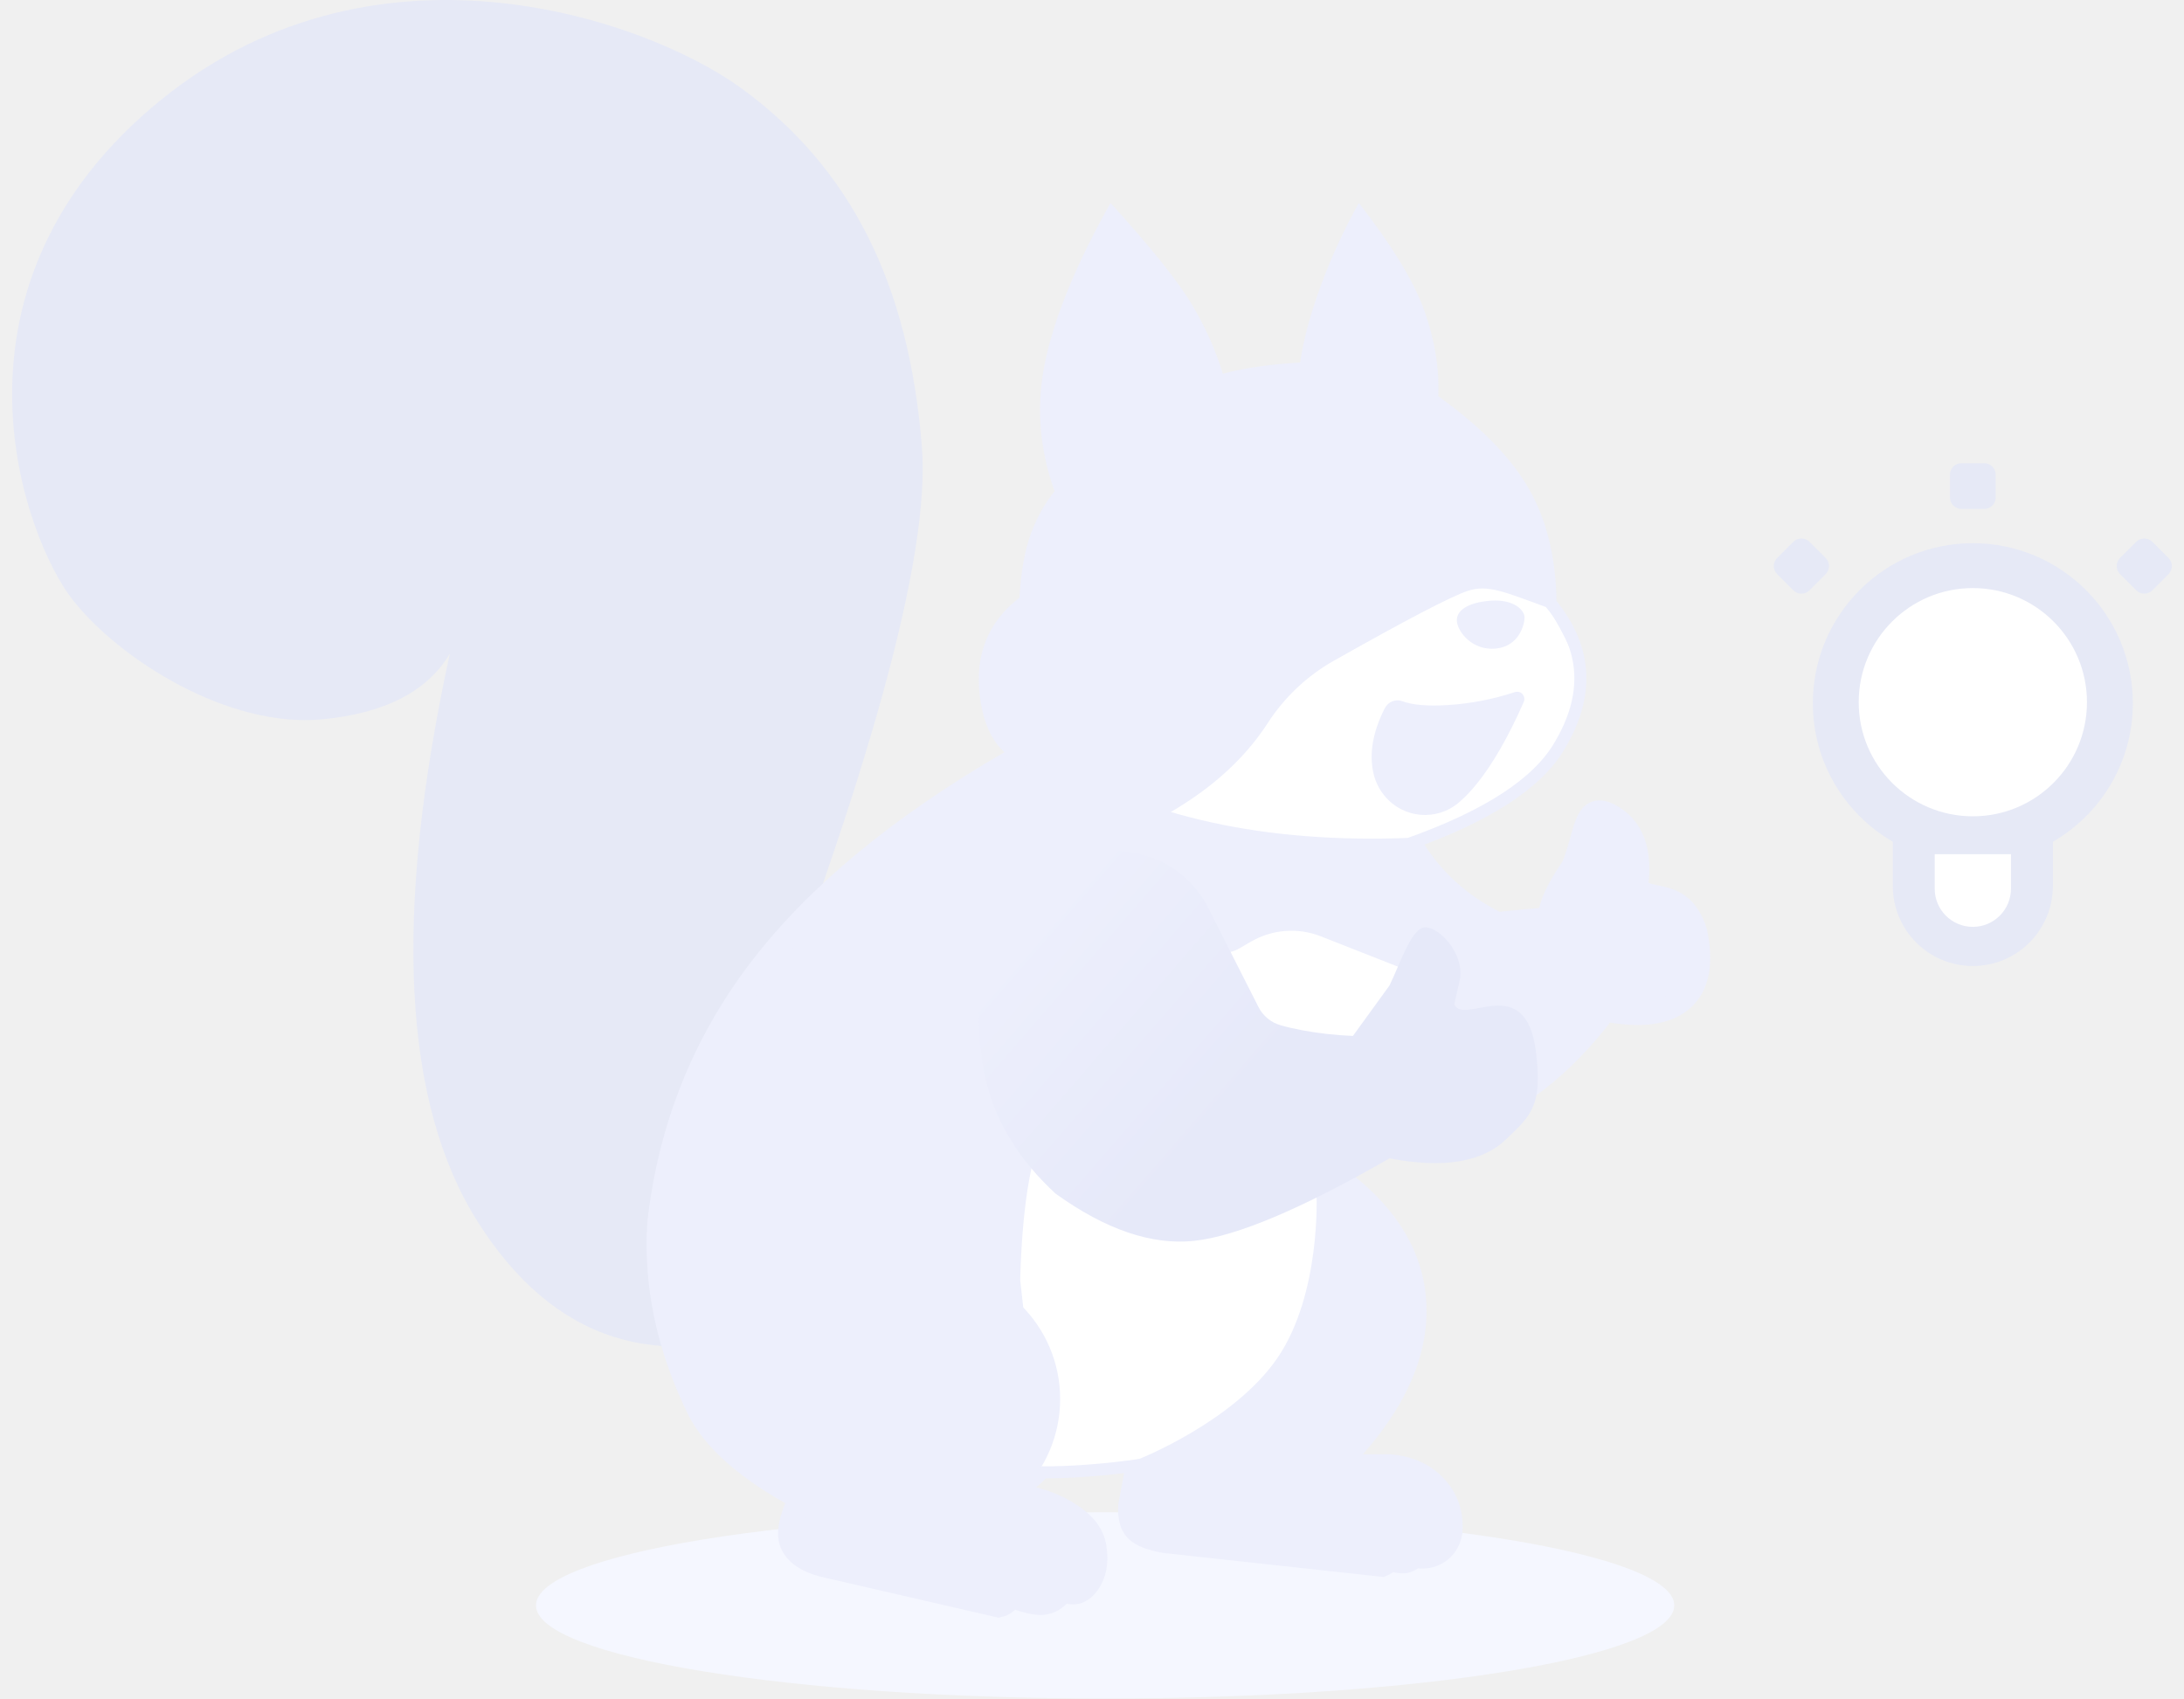
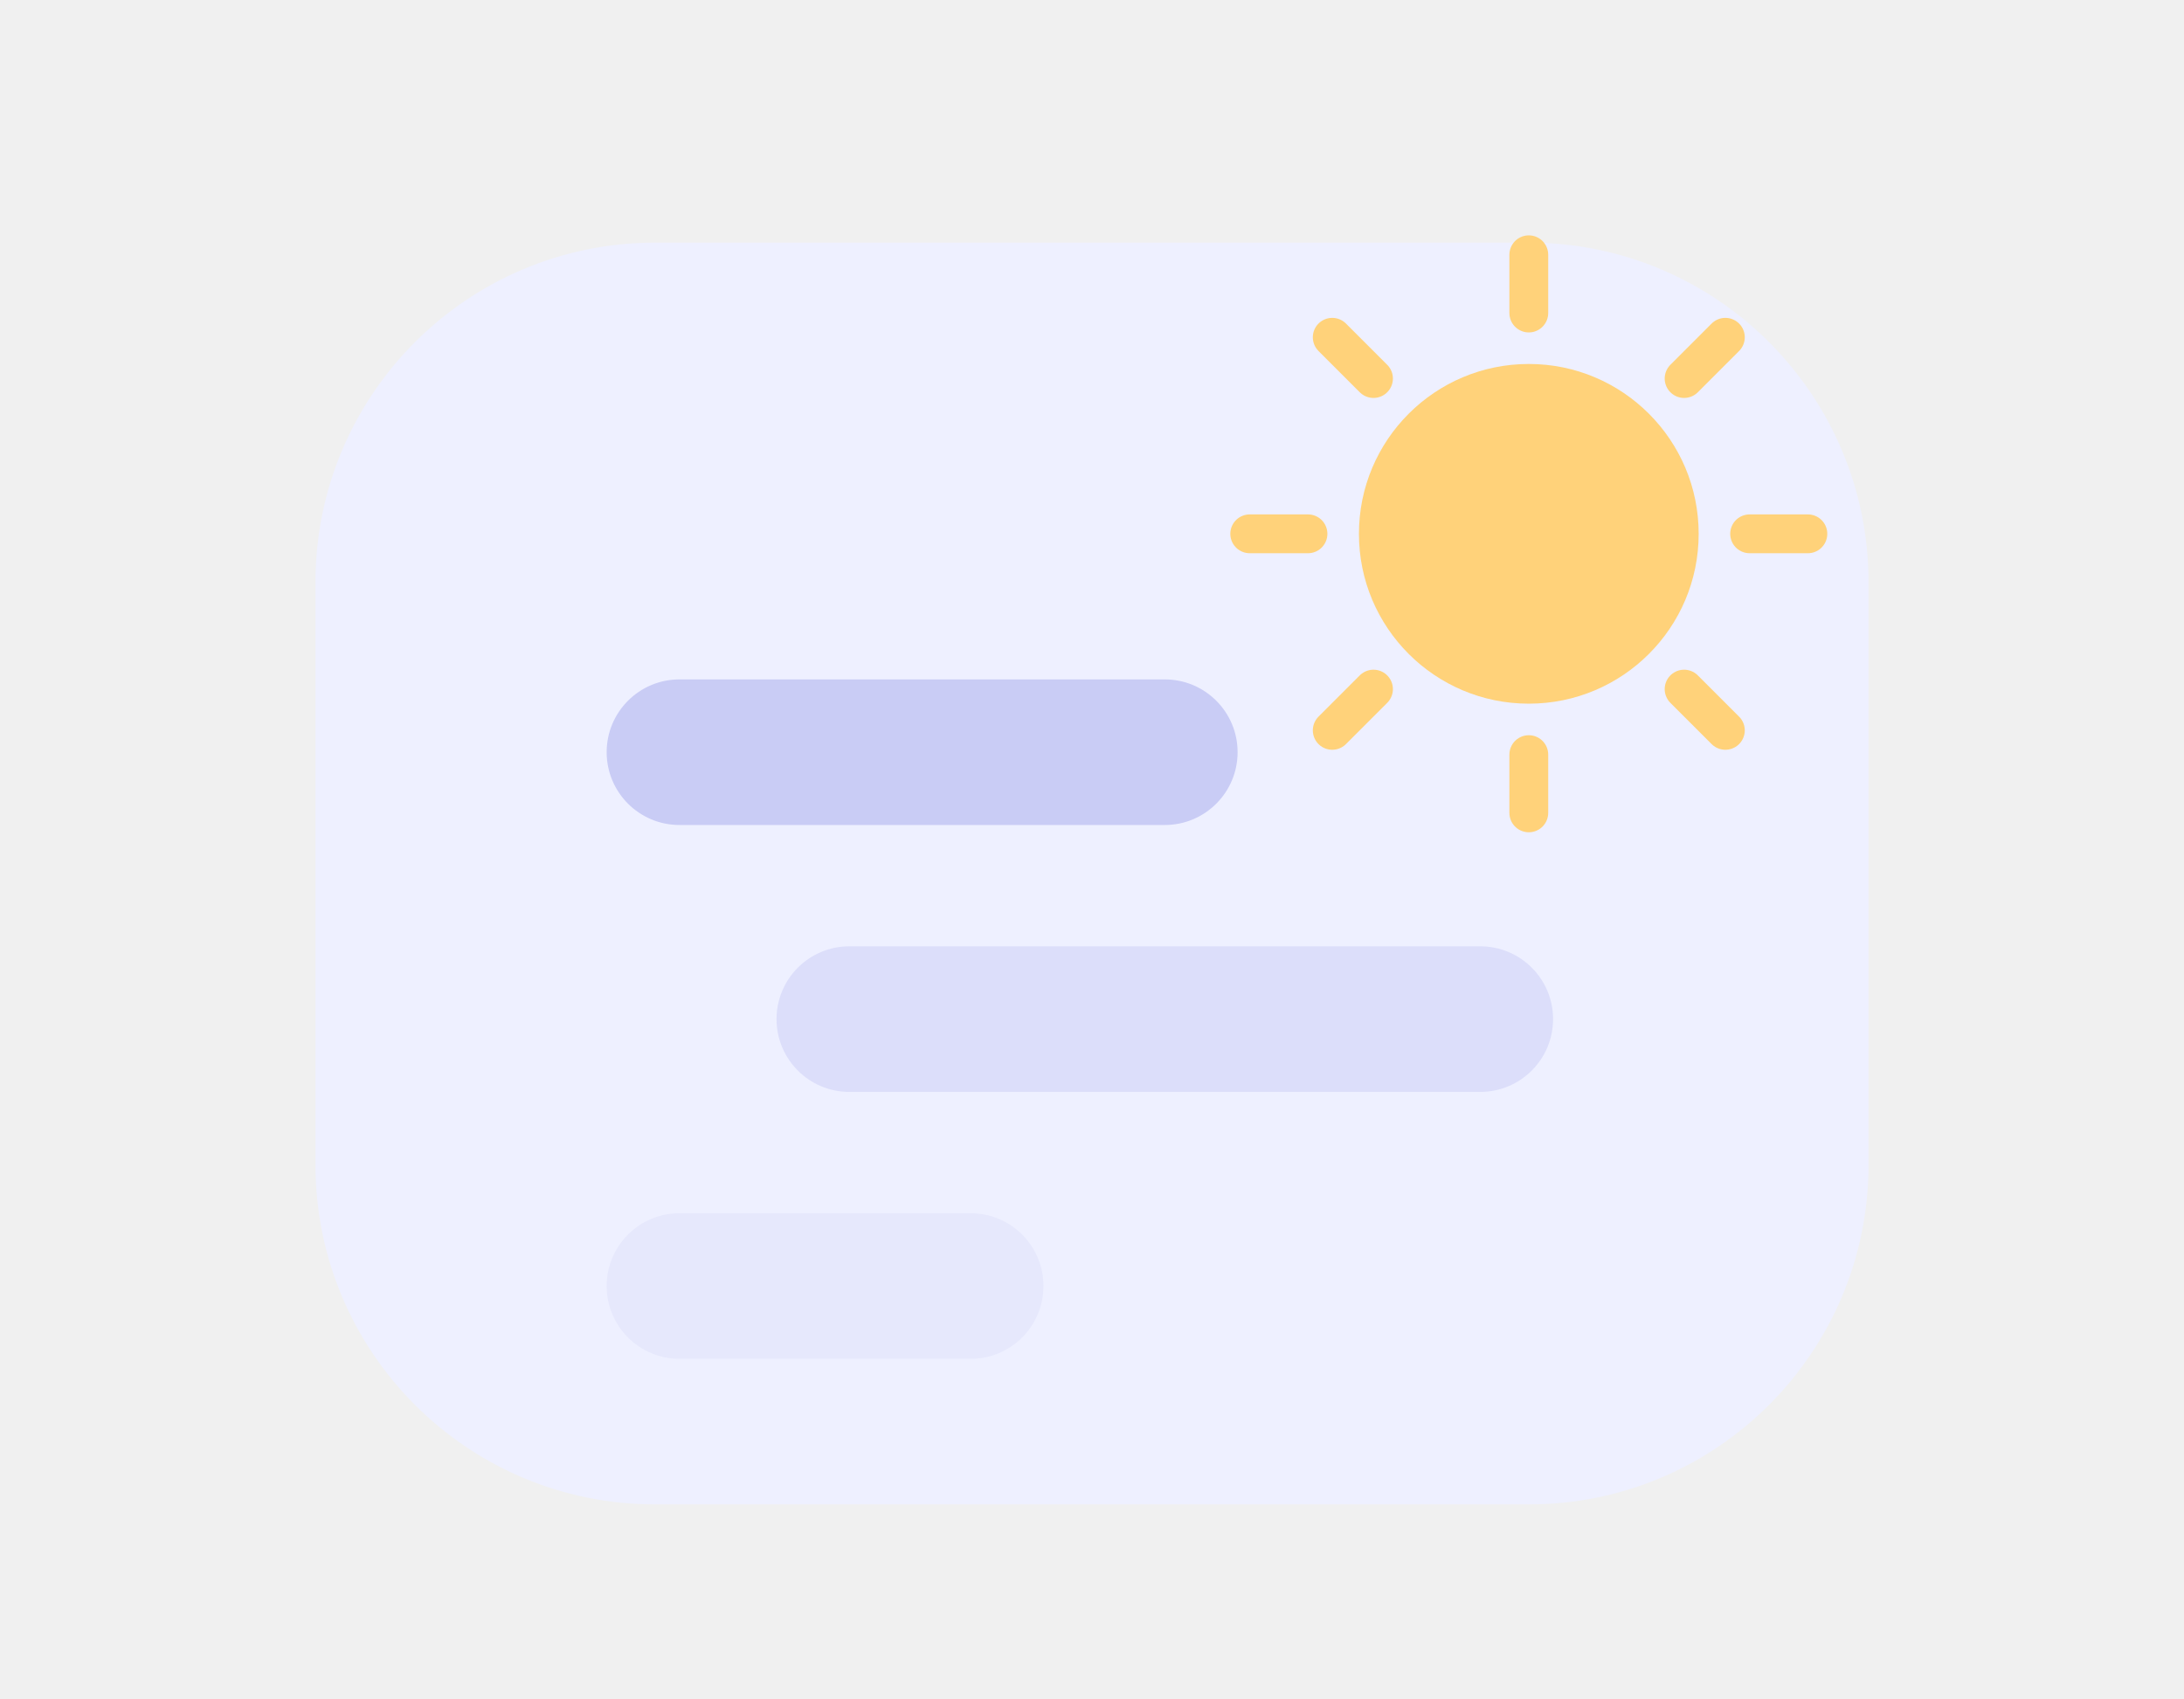
<svg xmlns="http://www.w3.org/2000/svg" width="90" height="70" viewBox="0 0 90 70" fill="none">
-   <path d="M81.298 22.386C84.939 22.386 87.892 25.339 87.892 28.98C87.892 31.421 86.567 33.551 84.596 34.691V36.516C84.596 38.337 83.118 39.812 81.298 39.812C79.477 39.812 78.001 38.337 78.001 36.516V34.691C76.031 33.551 74.705 31.421 74.705 28.98C74.705 25.339 77.656 22.387 81.298 22.386ZM73.9 22.329C74.084 22.145 74.382 22.146 74.566 22.329L75.233 22.996C75.417 23.18 75.417 23.478 75.233 23.662L74.566 24.328C74.382 24.512 74.084 24.512 73.9 24.328L73.233 23.662C73.05 23.478 73.05 23.18 73.233 22.996L73.9 22.329ZM88.031 22.329C88.215 22.146 88.512 22.146 88.696 22.329L89.362 22.996C89.546 23.18 89.546 23.478 89.362 23.662L88.696 24.328C88.512 24.512 88.215 24.512 88.031 24.328L87.365 23.662C87.181 23.478 87.181 23.18 87.365 22.996L88.031 22.329ZM81.769 19.09C82.029 19.09 82.239 19.301 82.24 19.561V20.503C82.24 20.763 82.029 20.974 81.769 20.974H80.827C80.567 20.973 80.356 20.763 80.356 20.503V19.561C80.356 19.301 80.567 19.09 80.827 19.09H81.769Z" fill="#E6E9F6" />
-   <path d="M79.727 35.204H82.869V36.627C82.869 37.495 82.165 38.198 81.298 38.198C80.43 38.198 79.727 37.495 79.727 36.627V35.204Z" fill="white" />
-   <circle cx="81.298" cy="28.939" r="4.703" fill="white" />
-   <path d="M45.541 70C58.494 70 68.994 68.282 68.994 66.163C68.994 64.043 58.494 62.325 45.541 62.325C32.589 62.325 22.088 64.043 22.088 66.163C22.088 68.282 32.589 70 45.541 70Z" fill="#F5F7FF" />
-   <path fill-rule="evenodd" clip-rule="evenodd" d="M30.509 45.589C35.847 31.953 38.341 22.9 37.991 18.43C37.465 11.725 35.063 6.902 30.509 3.608C26.629 0.802 15.239 -3.257 6.229 4.453C-2.78 12.162 1.053 22.228 2.977 24.698C4.901 27.168 9.399 30.015 13.273 29.646C15.856 29.399 17.611 28.497 18.538 26.938C16.2 37.663 16.588 45.476 19.702 50.378C22.816 55.279 27.134 56.66 32.655 54.52L30.509 45.589Z" fill="#E6E9F6" />
-   <path d="M41.632 31.433C37.086 34.073 33.65 36.92 31.322 39.973C28.995 43.026 27.61 46.505 27.168 50.408C27.005 52.975 27.554 55.541 28.814 58.105C29.473 59.383 30.868 60.594 33.001 61.737C32.581 62.591 32.461 63.218 32.64 63.619C32.82 64.019 33.235 64.308 33.885 64.486L41.156 66.162C41.272 66.139 41.371 66.089 41.455 66.014C41.538 65.939 41.597 65.845 41.632 65.733C42.233 65.981 42.687 66.088 42.993 66.056C43.3 66.024 43.572 65.84 43.811 65.503C44.197 65.726 44.533 65.647 44.818 65.266C45.103 64.886 45.199 64.39 45.103 63.779C45.028 63.224 44.628 62.734 43.905 62.31C43.181 61.885 42.365 61.661 41.455 61.638C41.743 61.439 42.004 61.241 42.236 61.046C42.469 60.851 42.688 60.646 42.895 60.43C43.468 60.437 44.109 60.413 44.818 60.36C45.528 60.307 46.234 60.23 46.938 60.128L46.576 62.046C46.548 62.508 46.633 62.842 46.832 63.046C47.03 63.25 47.419 63.405 47.999 63.509L56.952 64.486C57.035 64.449 57.1 64.41 57.148 64.37C57.197 64.329 57.235 64.282 57.263 64.226C57.517 64.32 57.714 64.361 57.852 64.347C57.991 64.333 58.136 64.259 58.287 64.124C58.668 64.191 58.993 64.135 59.263 63.957C59.533 63.778 59.702 63.507 59.77 63.143C59.825 62.41 59.619 61.791 59.152 61.286C58.685 60.78 58.055 60.495 57.263 60.43H55.018C57.261 58.19 58.351 55.995 58.287 53.846C58.223 51.697 57.013 49.828 54.656 48.24C54.856 47.614 55.038 47.069 55.203 46.606C55.368 46.142 55.544 45.681 55.73 45.222C57.54 46.313 58.982 46.672 60.055 46.298C62.375 45.491 64.401 43.926 66.135 41.602C67.6 41.888 68.656 41.752 69.303 41.194C69.95 40.636 70.134 39.702 69.854 38.393C69.258 36.553 67.902 37.275 67.408 36.59C67.63 35.129 67.278 34.083 66.287 33.589C65.297 33.095 65.387 34.393 64.835 35.728C64.517 36.194 64.284 36.587 64.136 36.905C63.988 37.223 63.887 37.55 63.832 37.885C63.527 37.908 63.188 37.937 62.814 37.972C62.441 38.007 62.072 38.045 61.708 38.085C60.932 37.712 60.234 37.24 59.617 36.671C59 36.102 58.491 35.462 58.09 34.749L41.632 31.433Z" fill="#EDEFFC" stroke="#EDEFFC" stroke-width="0.991" />
-   <mask id="mask0_355_40923" style="mask-type:luminance" maskUnits="userSpaceOnUse" x="27" y="31" width="45" height="36">
-     <path d="M41.632 31.433C37.086 34.073 33.65 36.92 31.322 39.973C28.995 43.026 27.61 46.505 27.168 50.408C27.005 52.975 27.554 55.541 28.814 58.105C29.473 59.383 30.868 60.594 33.001 61.737C32.581 62.591 32.461 63.218 32.64 63.619C32.82 64.019 33.235 64.308 33.885 64.486L41.156 66.162C41.272 66.139 41.371 66.089 41.455 66.014C41.538 65.939 41.597 65.845 41.632 65.733C42.233 65.981 42.687 66.088 42.993 66.056C43.3 66.024 43.572 65.84 43.811 65.503C44.197 65.726 44.533 65.647 44.818 65.266C45.103 64.886 45.199 64.39 45.103 63.779C45.028 63.224 44.628 62.734 43.905 62.31C43.181 61.885 42.365 61.661 41.455 61.638C41.743 61.439 42.004 61.241 42.236 61.046C42.469 60.851 42.688 60.646 42.895 60.43C43.468 60.437 44.109 60.413 44.818 60.36C45.528 60.307 46.234 60.23 46.938 60.128L46.576 62.046C46.548 62.508 46.633 62.842 46.832 63.046C47.03 63.25 47.419 63.405 47.999 63.509L56.952 64.486C57.035 64.449 57.1 64.41 57.148 64.37C57.197 64.329 57.235 64.282 57.263 64.226C57.517 64.32 57.714 64.361 57.852 64.347C57.991 64.333 58.136 64.259 58.287 64.124C58.668 64.191 58.993 64.135 59.263 63.957C59.533 63.778 59.702 63.507 59.77 63.143C59.825 62.41 59.619 61.791 59.152 61.286C58.685 60.78 58.055 60.495 57.263 60.43H55.018C57.261 58.19 58.351 55.995 58.287 53.846C58.223 51.697 57.013 49.828 54.656 48.24C54.856 47.614 55.038 47.069 55.203 46.606C55.368 46.142 55.544 45.681 55.73 45.222C57.54 46.313 58.982 46.672 60.055 46.298C62.375 45.491 64.401 43.926 66.135 41.602C67.6 41.888 68.656 41.752 69.303 41.194C69.95 40.636 70.134 39.702 69.854 38.393C71.543 37.462 72.141 36.653 71.646 35.968C71.152 35.282 69.739 35.49 67.408 36.59C67.63 35.129 67.395 34.286 66.703 34.062C66.01 33.838 65.387 34.393 64.835 35.728C64.517 36.194 64.284 36.587 64.136 36.905C63.988 37.223 63.887 37.55 63.832 37.885C63.527 37.908 63.188 37.937 62.814 37.972C62.441 38.007 62.072 38.045 61.708 38.085C60.932 37.712 60.234 37.24 59.617 36.671C59 36.102 58.491 35.462 58.09 34.749L41.632 31.433Z" fill="white" />
-   </mask>
-   <g mask="url(#mask0_355_40923)">
-     <path fill-rule="evenodd" clip-rule="evenodd" d="M42.042 52.766C42.042 52.766 42.096 48.608 42.894 46.926C45.35 41.751 48.741 39.079 49.416 38.911C49.874 39.322 50.545 39.391 51.077 39.083L51.563 38.801C52.435 38.298 53.489 38.219 54.426 38.587L57.951 39.974C56.447 43.746 55.237 46.842 54.253 49.245C54.253 49.245 54.439 53.337 52.642 55.964C50.845 58.592 46.929 60.134 46.929 60.134C46.929 60.134 45.675 60.489 44.895 60.543C44.114 60.597 42.894 60.43 42.894 60.43L42.042 52.766Z" fill="white" />
-   </g>
-   <mask id="mask1_355_40923" style="mask-type:luminance" maskUnits="userSpaceOnUse" x="27" y="31" width="43" height="36">
-     <path d="M41.632 31.433C37.086 34.073 33.65 36.92 31.322 39.973C28.995 43.026 27.61 46.505 27.168 50.408C27.005 52.975 27.554 55.541 28.814 58.105C29.473 59.383 30.868 60.594 33.001 61.737C32.581 62.591 32.461 63.218 32.64 63.619C32.82 64.019 33.235 64.308 33.885 64.486L41.156 66.162C41.272 66.139 41.371 66.089 41.455 66.014C41.538 65.939 41.597 65.845 41.632 65.733C42.233 65.981 42.687 66.088 42.993 66.056C43.3 66.024 43.572 65.84 43.811 65.503C44.197 65.726 44.533 65.647 44.818 65.266C45.103 64.886 45.199 64.39 45.103 63.779C45.028 63.224 44.628 62.734 43.905 62.31C43.181 61.885 42.365 61.661 41.455 61.638C41.743 61.439 42.004 61.241 42.236 61.046C42.469 60.851 42.688 60.646 42.895 60.43C43.468 60.437 44.109 60.413 44.818 60.36C45.528 60.307 46.234 60.23 46.938 60.128L46.576 62.046C46.548 62.508 46.633 62.842 46.832 63.046C47.03 63.25 47.419 63.405 47.999 63.509L56.952 64.486C57.035 64.449 57.1 64.41 57.148 64.37C57.197 64.329 57.235 64.282 57.263 64.226C57.517 64.32 57.714 64.361 57.852 64.347C57.991 64.333 58.136 64.259 58.287 64.124C58.668 64.191 58.993 64.135 59.263 63.957C59.533 63.778 59.702 63.507 59.77 63.143C59.825 62.41 59.619 61.791 59.152 61.286C58.685 60.78 58.055 60.495 57.263 60.43H55.018C57.261 58.19 58.351 55.995 58.287 53.846C58.223 51.697 57.013 49.828 54.656 48.24C54.856 47.614 55.038 47.069 55.203 46.606C55.368 46.142 55.544 45.681 55.73 45.222C57.54 46.313 58.982 46.672 60.055 46.298C62.375 45.491 64.401 43.926 66.135 41.602C67.6 41.888 68.656 41.752 69.303 41.194C69.95 40.636 70.134 39.702 69.854 38.393C69.258 36.553 67.902 37.275 67.408 36.59C67.63 35.129 66.976 33.862 66.135 33.589C65.442 33.365 65.387 34.393 64.835 35.728C64.517 36.194 64.284 36.587 64.136 36.905C63.988 37.223 63.887 37.55 63.832 37.885C63.527 37.908 63.188 37.937 62.814 37.972C62.441 38.007 62.072 38.045 61.708 38.085C60.932 37.712 60.234 37.24 59.617 36.671C59 36.102 58.491 35.462 58.09 34.749L41.632 31.433Z" fill="white" />
-   </mask>
-   <g mask="url(#mask1_355_40923)">
-     <path d="M38.171 63.13C41.218 63.13 43.687 60.679 43.687 57.656C43.687 54.633 41.218 52.182 38.171 52.182C35.125 52.182 32.656 54.633 32.656 57.656C32.656 60.679 35.125 63.13 38.171 63.13Z" fill="#EDEFFC" />
-   </g>
-   <path d="M43.459 20.245C42.809 18.444 42.688 16.624 43.095 14.785C43.502 12.946 44.391 10.806 45.764 8.365C47.437 10.207 48.556 11.605 49.121 12.559C49.687 13.512 50.109 14.461 50.39 15.404C50.798 15.29 51.287 15.191 51.857 15.109C52.426 15.027 52.999 14.972 53.575 14.944C53.714 14.001 53.999 12.942 54.432 11.766C54.865 10.591 55.386 9.457 55.997 8.365C57.369 10.129 58.269 11.61 58.697 12.809C59.125 14.007 59.316 15.181 59.27 16.33C61.011 17.578 62.251 18.842 62.99 20.122C63.729 21.402 64.113 22.95 64.141 24.767C65.665 26.668 65.775 28.705 64.47 30.879C63.532 32.474 61.411 33.856 58.108 35.025C55.087 35.145 52.323 34.929 49.815 34.377C47.306 33.826 44.925 32.911 42.67 31.631C41.345 31.361 40.581 30.377 40.376 28.679C40.172 26.981 40.717 25.632 42.011 24.631C42.074 23.558 42.229 22.683 42.477 22.007C42.726 21.331 43.053 20.743 43.459 20.245Z" fill="#EDEFFC" />
-   <mask id="mask2_355_40923" style="mask-type:luminance" maskUnits="userSpaceOnUse" x="39" y="7" width="27" height="29">
-     <path d="M43.459 20.245C42.809 18.444 42.688 16.624 43.095 14.785C43.502 12.946 44.391 10.806 45.764 8.365C47.437 10.207 48.556 11.605 49.121 12.559C49.687 13.512 50.109 14.461 50.39 15.404C50.798 15.29 51.287 15.191 51.857 15.109C52.426 15.027 52.999 14.972 53.575 14.944C53.714 14.001 53.999 12.942 54.432 11.766C54.865 10.591 55.386 9.457 55.997 8.365C57.369 10.129 58.269 11.61 58.697 12.809C59.125 14.007 59.316 15.181 59.27 16.33C61.011 17.578 62.251 18.842 62.99 20.122C63.729 21.402 64.113 22.95 64.141 24.767C65.665 26.668 65.775 28.705 64.47 30.879C63.532 32.474 61.411 33.856 58.108 35.025C55.087 35.145 52.323 34.929 49.815 34.377C47.306 33.826 44.925 32.911 42.67 31.631C41.345 31.361 40.581 30.377 40.376 28.679C40.172 26.981 40.717 25.632 42.011 24.631C42.074 23.558 42.229 22.683 42.477 22.007C42.726 21.331 43.053 20.743 43.459 20.245Z" fill="white" stroke="black" stroke-width="0.991" />
-   </mask>
-   <g mask="url(#mask2_355_40923)">
-     <path fill-rule="evenodd" clip-rule="evenodd" d="M43.7 35.07C45.303 34.959 47.059 34.274 48.968 33.016C50.355 32.101 51.447 31.028 52.243 29.797C52.933 28.732 53.865 27.852 54.96 27.234C57.94 25.549 59.778 24.59 60.474 24.355C61.312 24.073 62.007 24.399 63.792 25.05C65.238 27.37 65.853 29.404 64.407 31.433C62.961 33.463 60.197 35.127 56.116 36.427C54.126 36.848 52.078 36.944 49.974 36.714C47.869 36.484 45.778 35.936 43.7 35.07Z" fill="white" />
-     <path fill-rule="evenodd" clip-rule="evenodd" d="M57.792 28.9C58.214 29.056 58.833 29.109 59.65 29.058C60.591 29 61.518 28.821 62.432 28.522C62.587 28.471 62.753 28.558 62.803 28.716C62.825 28.786 62.821 28.863 62.792 28.93C62.161 30.362 61.514 31.489 60.851 32.31C60.616 32.601 60.374 32.853 60.127 33.065C59.206 33.856 57.83 33.736 57.055 32.797C56.832 32.526 56.675 32.206 56.597 31.861C56.416 31.054 56.572 30.163 57.065 29.188L57.066 29.189C57.202 28.92 57.513 28.796 57.792 28.899L57.792 28.9Z" fill="#EDEFFC" />
-   </g>
-   <path fill-rule="evenodd" clip-rule="evenodd" d="M52.759 42.249C53.015 42.325 53.314 42.394 53.654 42.458C54.333 42.586 55.033 42.664 55.753 42.693L57.261 40.612C57.72 39.669 58.171 38.218 58.74 38.218C59.309 38.218 60.324 39.261 60.167 40.334L59.929 41.395C60.334 42.288 62.866 40 63.292 43.328C63.582 45.599 63.067 45.984 62.078 46.941C61.09 47.899 59.484 48.165 57.261 47.739C53.632 49.822 50.946 50.955 49.204 51.139C47.462 51.323 45.561 50.674 43.499 49.193C42.014 47.822 41.064 46.289 40.647 44.593C40.23 42.898 40.23 40.95 40.647 38.75C41.602 36.625 42.878 35.426 44.477 35.154C46.873 34.786 48.605 35.465 49.675 37.191L51.86 41.501C52.043 41.864 52.369 42.135 52.759 42.249Z" fill="url(#paint0_linear_355_40923)" />
-   <path fill-rule="evenodd" clip-rule="evenodd" d="M60.038 25.616C59.991 25.171 60.475 24.826 61.432 24.756C62.388 24.686 62.825 25.152 62.825 25.446C62.825 25.74 62.598 26.637 61.641 26.729C60.683 26.821 60.086 26.061 60.038 25.616Z" fill="#EDEFFC" />
-   <defs>
-     <linearGradient id="paint0_linear_355_40923" x1="43.332" y1="37.022" x2="51.952" y2="44.493" gradientUnits="userSpaceOnUse">
-       <stop stop-color="#EDEFFC" />
-       <stop offset="1" stop-color="#E6E9F9" />
-     </linearGradient>
-   </defs>
+   <rect x="13" y="10" width="64" height="52" rx="14" fill="#EEF0FF" />
+   <rect x="25" y="28" width="26" height="6" rx="3" fill="#C9CCF5" />
+   <rect x="32" y="39" width="32" height="6" rx="3" fill="#DCDEFA" />
+   <rect x="25" y="50" width="18" height="6" rx="3" fill="#E6E8FC" />
+   <circle cx="63" cy="22" r="7" fill="#FFD27A" />
+   <path d="M63 10.5v2.4M63 31.1v2.4M51.5 22h2.4M72.1 22h2.4M54.9 13.9l1.7 1.7M69.4 28.4l1.7 1.7M54.9 30.1l1.7-1.7M69.4 15.6l1.7-1.7" stroke="#FFD27A" stroke-width="1.6" stroke-linecap="round" />
</svg>
